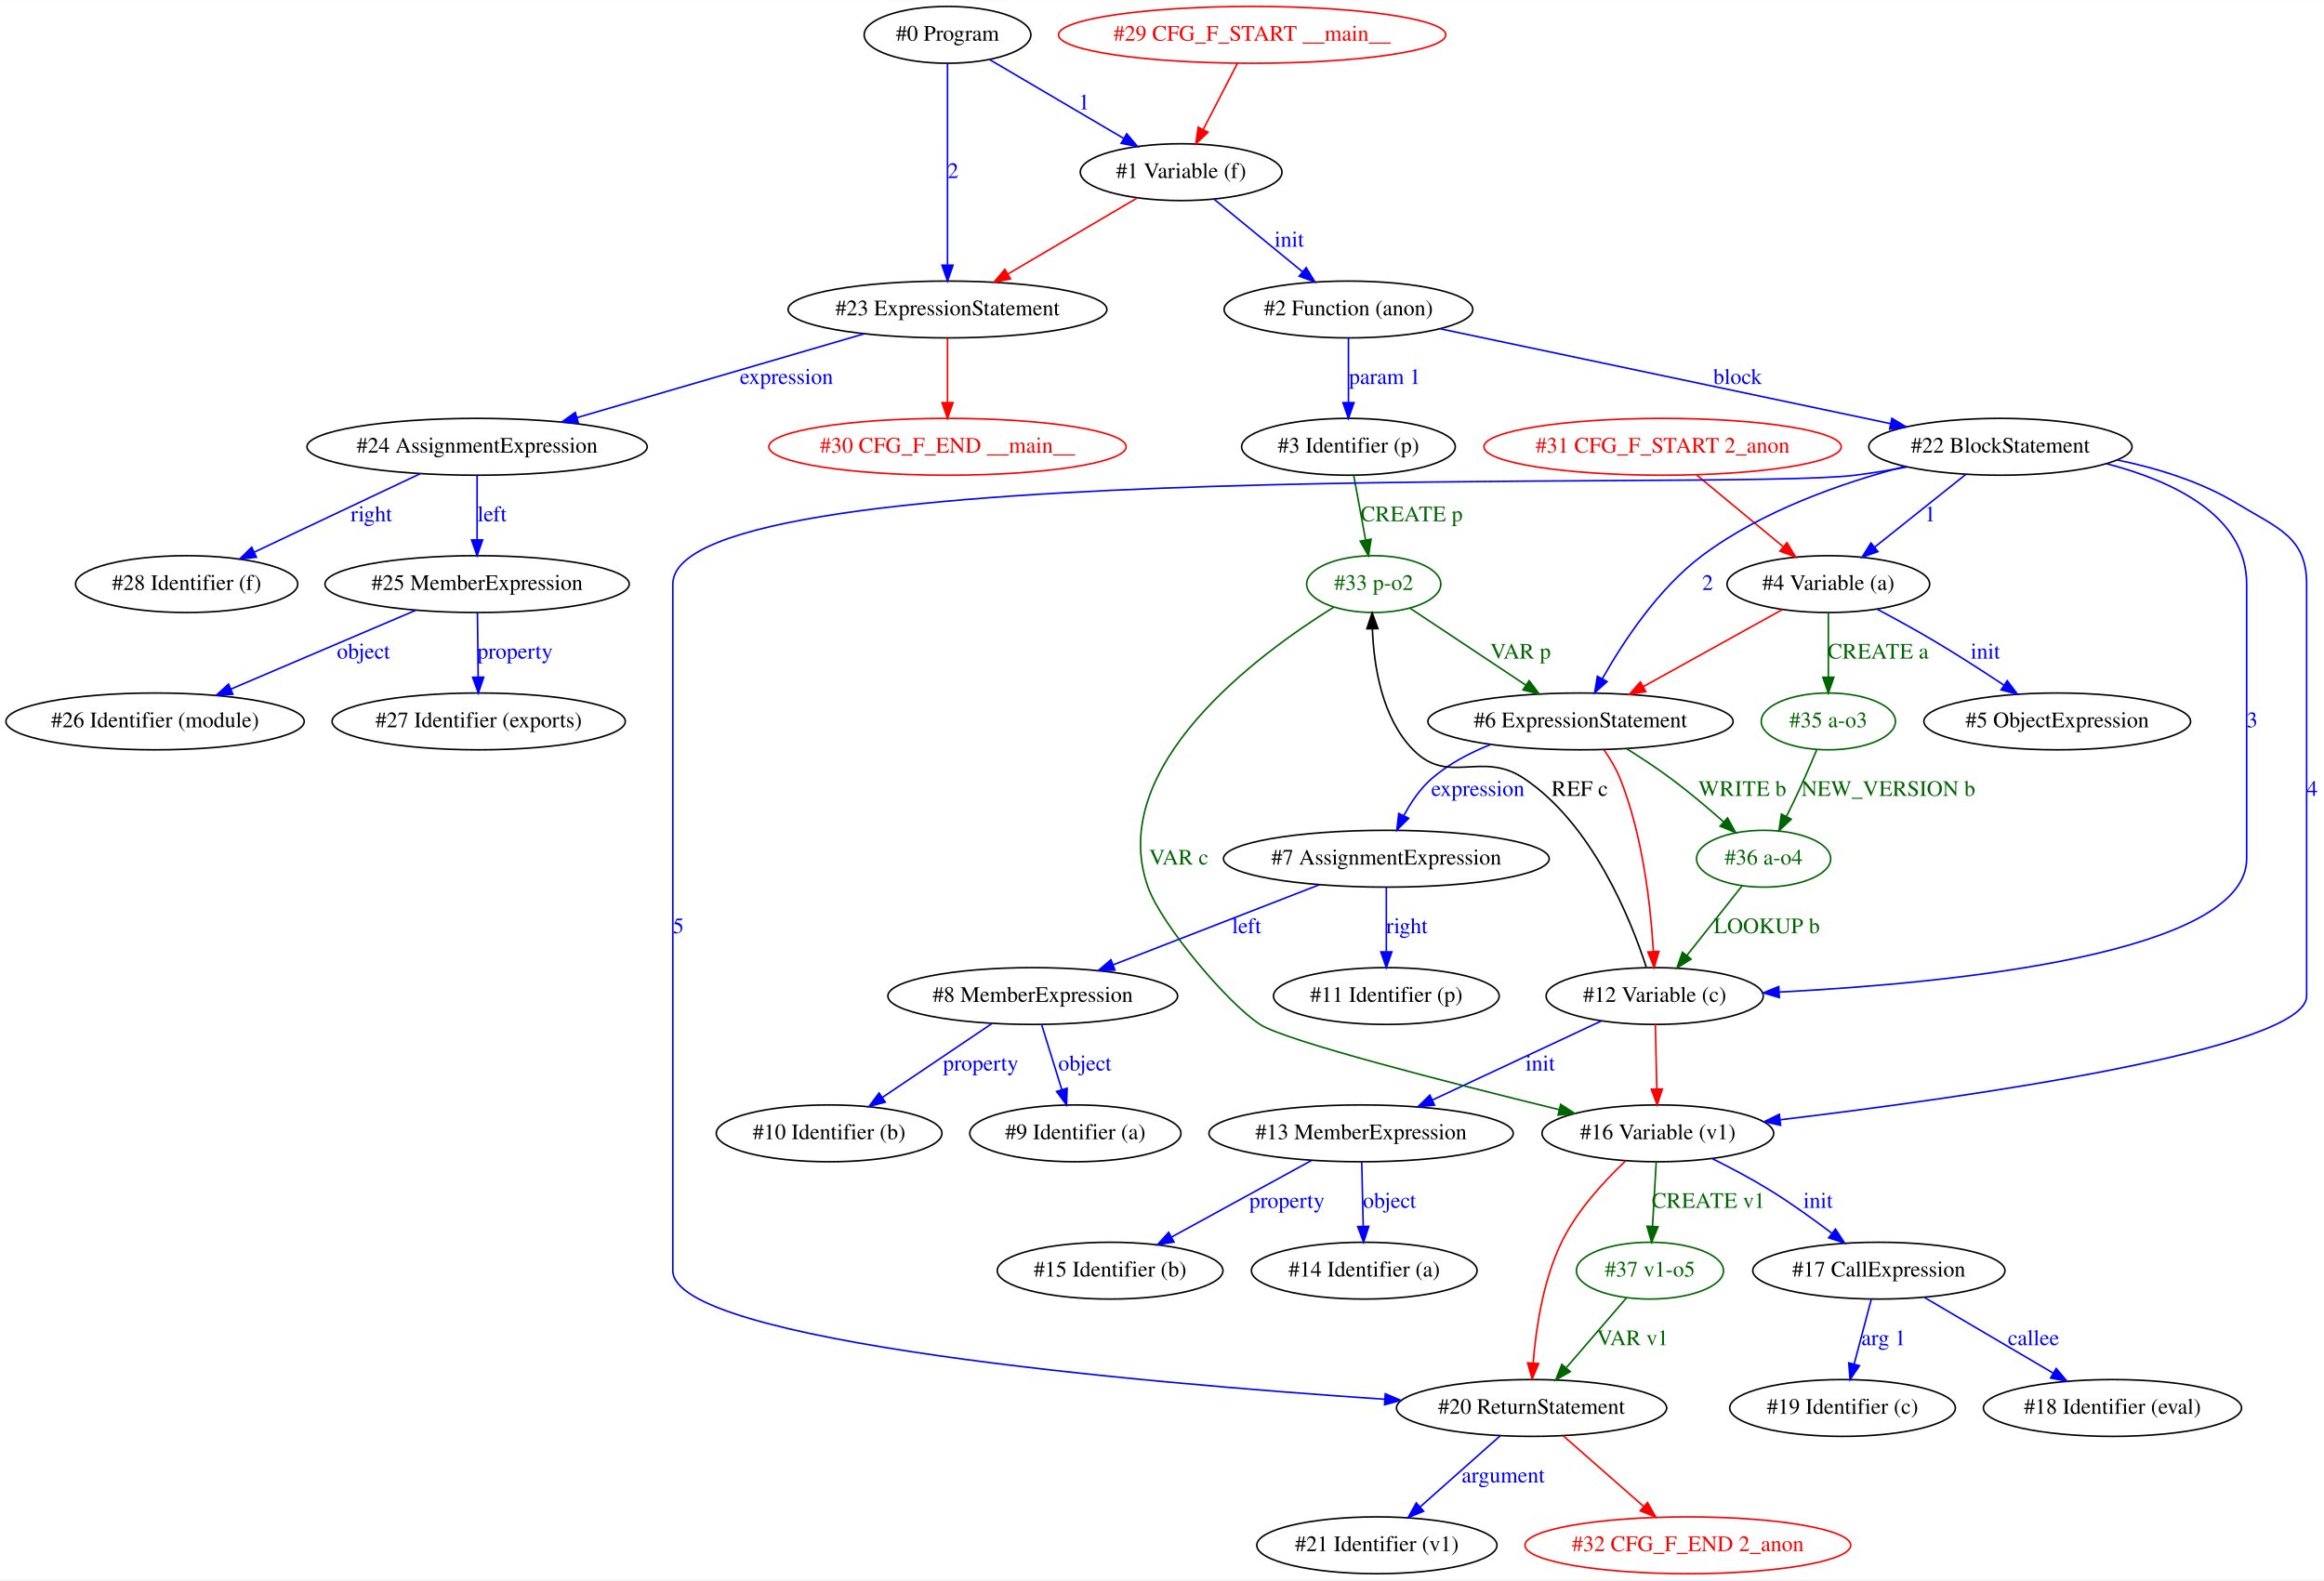
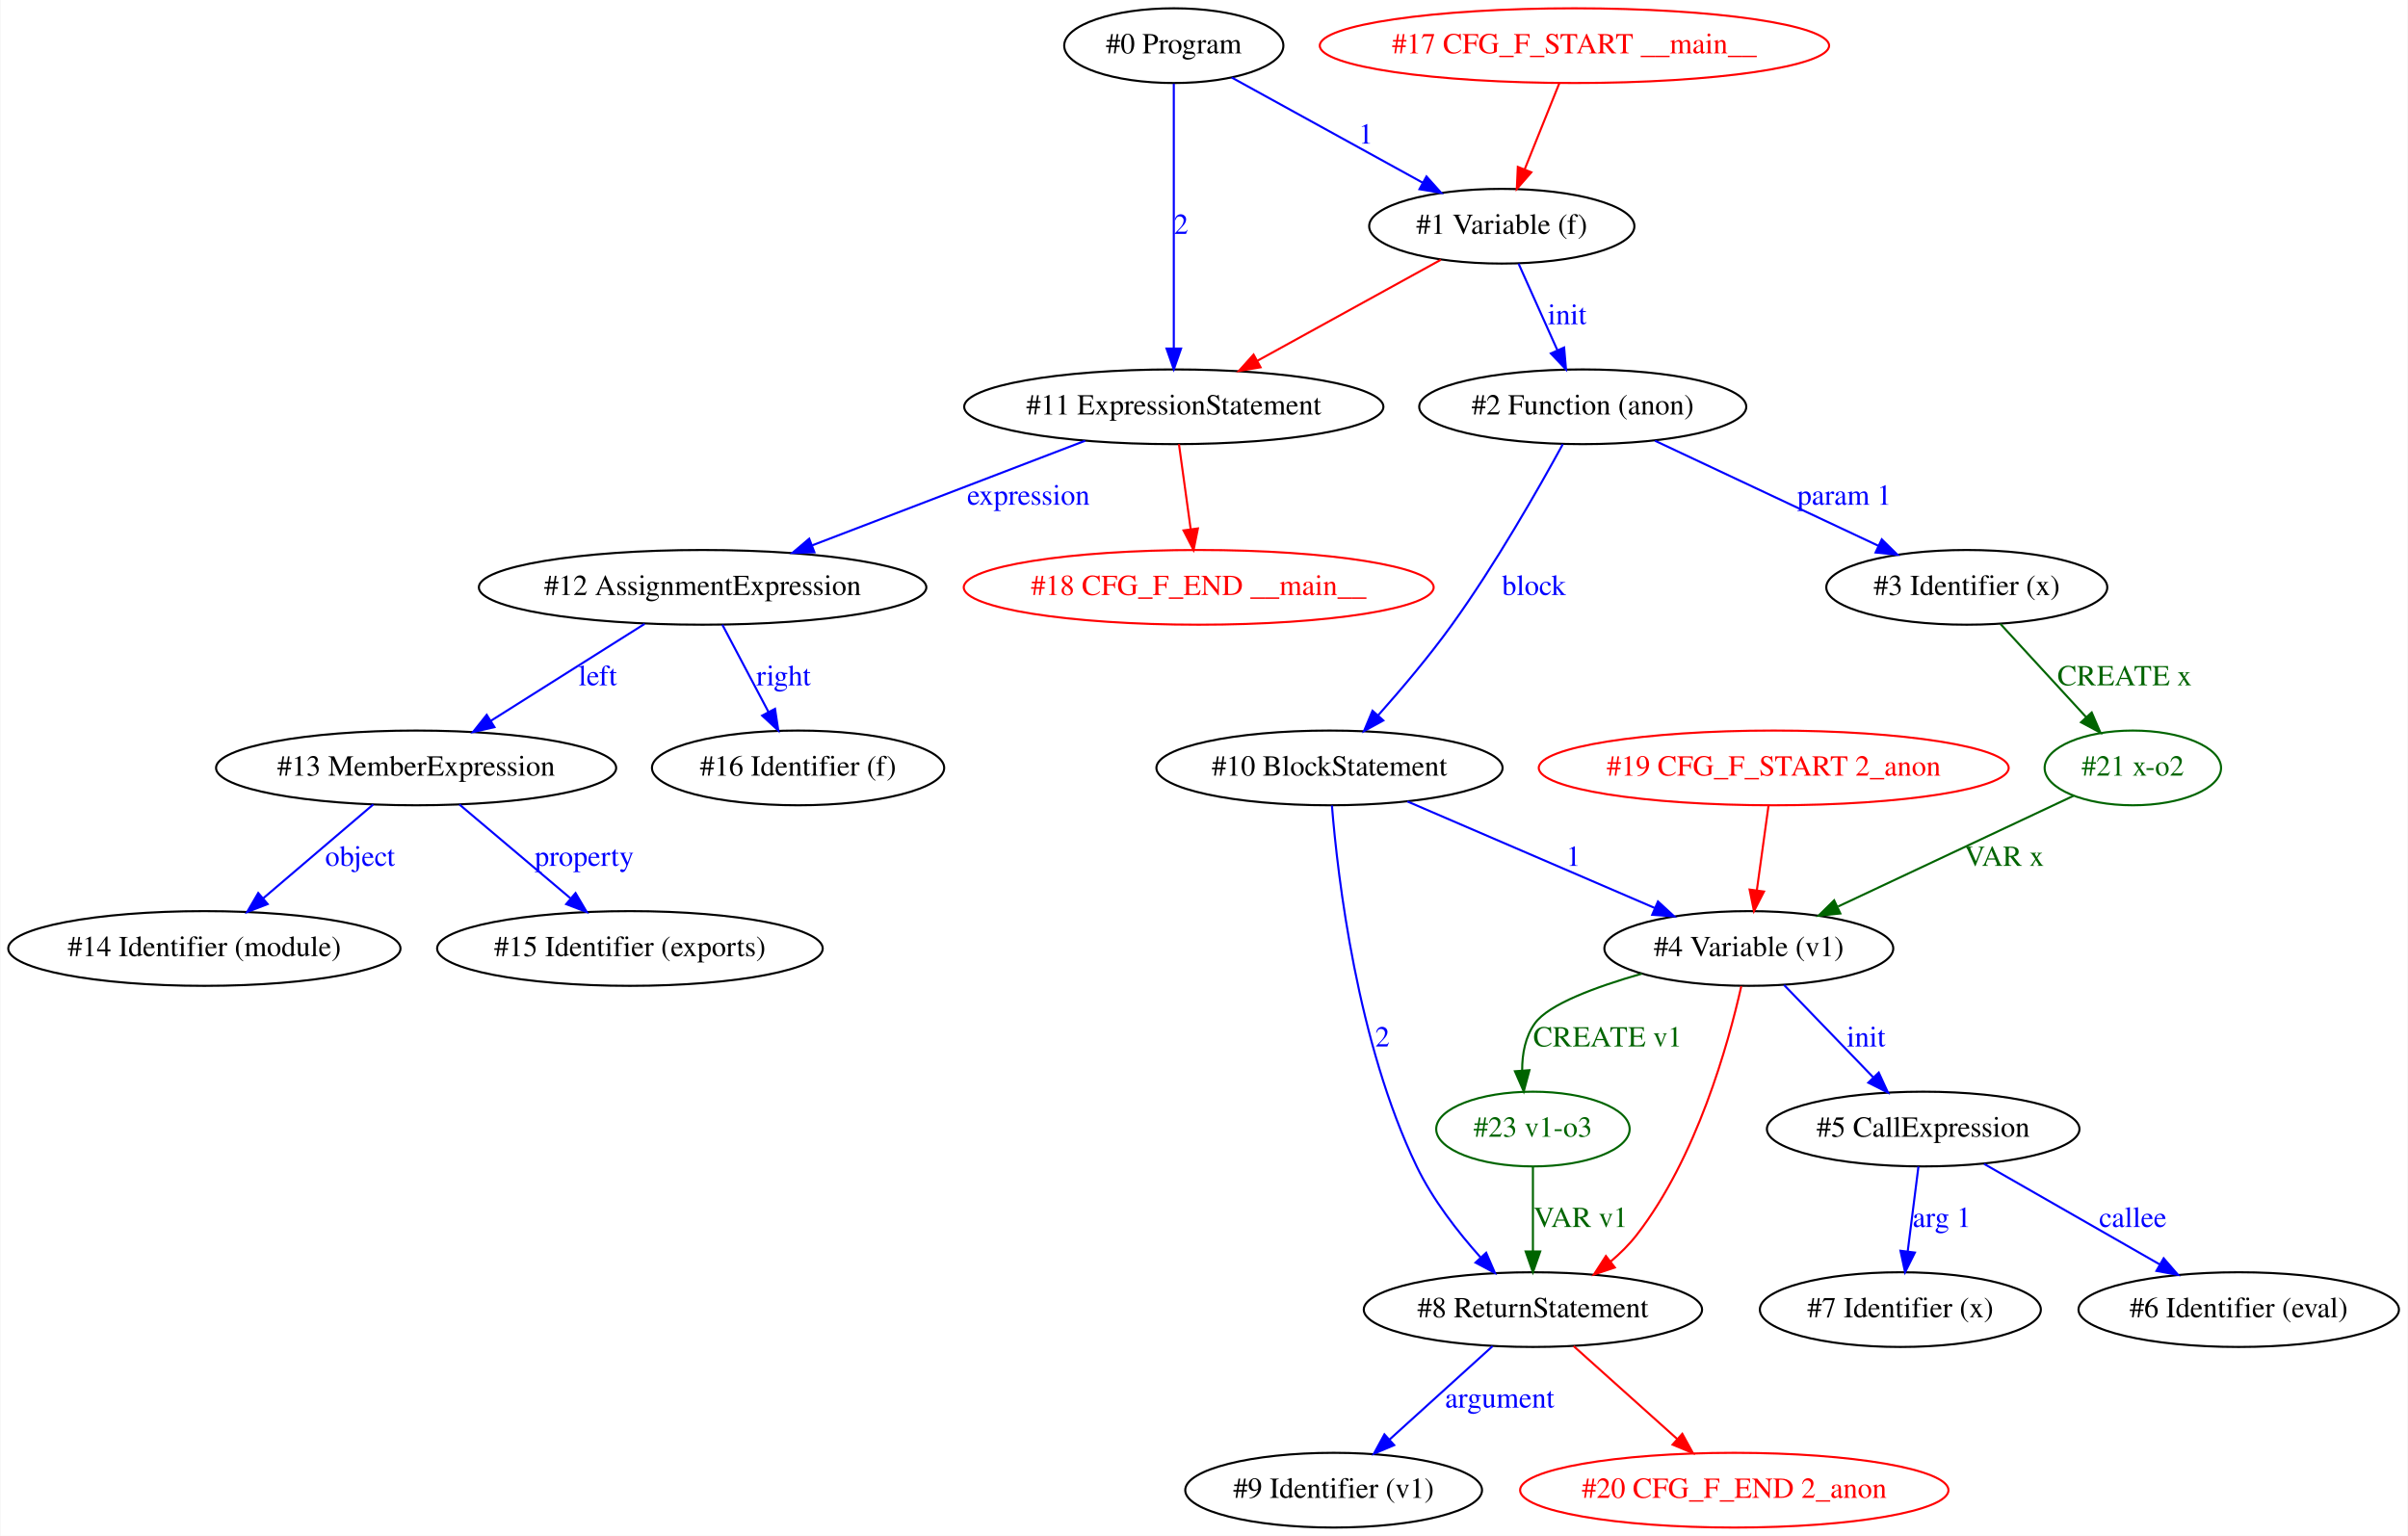
- <svg xmlns="http://www.w3.org/2000/svg" width="1472pt" height="1001pt" viewBox="0.00 0.00 1472.24 1001.00">
-   <g id="graph0" class="graph" transform="scale(1 1) rotate(0) translate(4 997)">
-     <polygon fill="#ffffff" stroke="transparent" points="-4,4 -4,-997 1468.242,-997 1468.242,4 -4,4" />
+ <svg xmlns="http://www.w3.org/2000/svg" width="1160pt" height="740pt" viewBox="0.00 0.00 1159.58 740.00">
+   <g id="graph0" class="graph" transform="scale(1 1) rotate(0) translate(4 736)">
+     <polygon fill="#ffffff" stroke="transparent" points="-4,4 -4,-736 1155.585,-736 1155.585,4 -4,4" />
    <g id="node1" class="node">
-       <ellipse fill="none" stroke="#000000" cx="596.242" cy="-975" rx="52.791" ry="18" />
-       <text text-anchor="middle" x="596.242" y="-971.3" font-family="Times,serif" font-size="14.00" fill="#000000">#0 Program</text>
+       <ellipse fill="none" stroke="#000000" cx="561.242" cy="-714" rx="52.791" ry="18" />
+       <text text-anchor="middle" x="561.242" y="-710.3" font-family="Times,serif" font-size="14.00" fill="#000000">#0 Program</text>
    </g>
    <g id="node2" class="node">
-       <ellipse fill="none" stroke="#000000" cx="744.242" cy="-888" rx="63.889" ry="18" />
-       <text text-anchor="middle" x="744.242" y="-884.3" font-family="Times,serif" font-size="14.00" fill="#000000">#1 Variable (f)</text>
+       <ellipse fill="none" stroke="#000000" cx="719.242" cy="-627" rx="63.889" ry="18" />
+       <text text-anchor="middle" x="719.242" y="-623.3" font-family="Times,serif" font-size="14.00" fill="#000000">#1 Variable (f)</text>
    </g>
    <g id="edge1" class="edge">
-       <path fill="none" stroke="#0000ff" d="M623.043,-959.245C646.739,-945.316 681.516,-924.873 707.746,-909.453" />
-       <polygon fill="#0000ff" stroke="#0000ff" points="709.789,-912.313 716.636,-904.228 706.241,-906.278 709.789,-912.313" />
-       <text text-anchor="middle" x="682.742" y="-927.8" font-family="Times,serif" font-size="14.00" fill="#0000ff">1</text>
+       <path fill="none" stroke="#0000ff" d="M589.125,-698.646C614.706,-684.561 652.818,-663.575 681.19,-647.952" />
+       <polygon fill="#0000ff" stroke="#0000ff" points="682.96,-650.973 690.032,-643.084 679.584,-644.841 682.96,-650.973" />
+       <text text-anchor="middle" x="653.742" y="-666.8" font-family="Times,serif" font-size="14.00" fill="#0000ff">1</text>
    </g>
    <g id="node3" class="node">
-       <ellipse fill="none" stroke="#000000" cx="596.242" cy="-801" rx="100.983" ry="18" />
-       <text text-anchor="middle" x="596.242" y="-797.3" font-family="Times,serif" font-size="14.00" fill="#000000">#23 ExpressionStatement</text>
+       <ellipse fill="none" stroke="#000000" cx="561.242" cy="-540" rx="100.983" ry="18" />
+       <text text-anchor="middle" x="561.242" y="-536.3" font-family="Times,serif" font-size="14.00" fill="#000000">#11 ExpressionStatement</text>
    </g>
    <g id="edge2" class="edge">
-       <path fill="none" stroke="#0000ff" d="M596.242,-956.708C596.242,-926.344 596.242,-865.323 596.242,-829.346" />
-       <polygon fill="#0000ff" stroke="#0000ff" points="599.742,-829.047 596.242,-819.047 592.742,-829.047 599.742,-829.047" />
-       <text text-anchor="middle" x="599.742" y="-884.3" font-family="Times,serif" font-size="14.00" fill="#0000ff">2</text>
+       <path fill="none" stroke="#0000ff" d="M561.242,-695.708C561.242,-665.344 561.242,-604.323 561.242,-568.346" />
+       <polygon fill="#0000ff" stroke="#0000ff" points="564.742,-568.047 561.242,-558.047 557.742,-568.047 564.742,-568.047" />
+       <text text-anchor="middle" x="564.742" y="-623.3" font-family="Times,serif" font-size="14.00" fill="#0000ff">2</text>
    </g>
    <g id="edge6" class="edge">
-       <path fill="none" stroke="#ff0000" d="M716.404,-871.636C693.259,-858.03 660.083,-838.528 634.452,-823.461" />
-       <polygon fill="#ff0000" stroke="#ff0000" points="636.124,-820.384 625.729,-818.334 632.576,-826.419 636.124,-820.384" />
+       <path fill="none" stroke="#ff0000" d="M689.893,-610.84C665.038,-597.154 629.155,-577.395 601.596,-562.221" />
+       <polygon fill="#ff0000" stroke="#ff0000" points="603.046,-559.023 592.597,-557.266 599.669,-565.155 603.046,-559.023" />
    </g>
    <g id="node7" class="node">
-       <ellipse fill="none" stroke="#000000" cx="850.242" cy="-801" rx="78.786" ry="18" />
-       <text text-anchor="middle" x="850.242" y="-797.3" font-family="Times,serif" font-size="14.00" fill="#000000">#2 Function (anon)</text>
+       <ellipse fill="none" stroke="#000000" cx="758.242" cy="-540" rx="78.786" ry="18" />
+       <text text-anchor="middle" x="758.242" y="-536.3" font-family="Times,serif" font-size="14.00" fill="#000000">#2 Function (anon)</text>
    </g>
    <g id="edge5" class="edge">
-       <path fill="none" stroke="#0000ff" d="M765.184,-870.812C781.194,-857.671 803.457,-839.399 821.19,-824.844" />
-       <polygon fill="#0000ff" stroke="#0000ff" points="823.471,-827.5 828.98,-818.451 819.03,-822.089 823.471,-827.5" />
-       <text text-anchor="middle" x="812.742" y="-840.8" font-family="Times,serif" font-size="14.00" fill="#0000ff">init</text>
+       <path fill="none" stroke="#0000ff" d="M727.322,-608.973C732.708,-596.958 739.889,-580.94 745.975,-567.365" />
+       <polygon fill="#0000ff" stroke="#0000ff" points="749.274,-568.56 750.171,-558.003 742.887,-565.697 749.274,-568.56" />
+       <text text-anchor="middle" x="750.742" y="-579.8" font-family="Times,serif" font-size="14.00" fill="#0000ff">init</text>
    </g>
    <g id="node8" class="node">
-       <ellipse fill="none" stroke="#000000" cx="298.242" cy="-714" rx="107.781" ry="18" />
-       <text text-anchor="middle" x="298.242" y="-710.3" font-family="Times,serif" font-size="14.00" fill="#000000">#24 AssignmentExpression</text>
+       <ellipse fill="none" stroke="#000000" cx="334.242" cy="-453" rx="107.781" ry="18" />
+       <text text-anchor="middle" x="334.242" y="-449.3" font-family="Times,serif" font-size="14.00" fill="#000000">#12 AssignmentExpression</text>
    </g>
    <g id="edge7" class="edge">
-       <path fill="none" stroke="#0000ff" d="M543.651,-785.646C492.844,-770.813 415.826,-748.328 361.651,-732.512" />
-       <polygon fill="#0000ff" stroke="#0000ff" points="362.393,-729.083 351.812,-729.64 360.431,-735.802 362.393,-729.083" />
-       <text text-anchor="middle" x="494.242" y="-753.8" font-family="Times,serif" font-size="14.00" fill="#0000ff">expression</text>
+       <path fill="none" stroke="#0000ff" d="M518.545,-523.636C481.289,-509.358 427.088,-488.584 387.102,-473.259" />
+       <polygon fill="#0000ff" stroke="#0000ff" points="388.109,-469.897 377.519,-469.587 385.604,-476.433 388.109,-469.897" />
+       <text text-anchor="middle" x="491.242" y="-492.8" font-family="Times,serif" font-size="14.00" fill="#0000ff">expression</text>
    </g>
    <g id="node9" class="node">
-       <ellipse fill="none" stroke="#ff0000" cx="596.242" cy="-714" rx="113.18" ry="18" />
-       <text text-anchor="middle" x="596.242" y="-710.3" font-family="Times,serif" font-size="14.00" fill="#ff0000">#30 CFG_F_END __main__</text>
+       <ellipse fill="none" stroke="#ff0000" cx="573.242" cy="-453" rx="113.18" ry="18" />
+       <text text-anchor="middle" x="573.242" y="-449.3" font-family="Times,serif" font-size="14.00" fill="#ff0000">#18 CFG_F_END __main__</text>
    </g>
    <g id="edge8" class="edge">
-       <path fill="none" stroke="#ff0000" d="M596.242,-782.973C596.242,-771.192 596.242,-755.561 596.242,-742.158" />
-       <polygon fill="#ff0000" stroke="#ff0000" points="599.742,-742.003 596.242,-732.003 592.742,-742.003 599.742,-742.003" />
+       <path fill="none" stroke="#ff0000" d="M563.728,-521.973C565.353,-510.192 567.509,-494.561 569.358,-481.158" />
+       <polygon fill="#ff0000" stroke="#ff0000" points="572.859,-481.388 570.758,-471.003 565.925,-480.431 572.859,-481.388" />
    </g>
    <g id="node4" class="node">
-       <ellipse fill="none" stroke="#ff0000" cx="789.242" cy="-975" rx="122.678" ry="18" />
-       <text text-anchor="middle" x="789.242" y="-971.3" font-family="Times,serif" font-size="14.00" fill="#ff0000">#29 CFG_F_START __main__</text>
+       <ellipse fill="none" stroke="#ff0000" cx="754.242" cy="-714" rx="122.678" ry="18" />
+       <text text-anchor="middle" x="754.242" y="-710.3" font-family="Times,serif" font-size="14.00" fill="#ff0000">#17 CFG_F_START __main__</text>
    </g>
    <g id="edge3" class="edge">
-       <path fill="none" stroke="#ff0000" d="M779.918,-956.973C773.643,-944.842 765.256,-928.629 758.192,-914.97" />
-       <polygon fill="#ff0000" stroke="#ff0000" points="761.257,-913.278 753.554,-906.003 755.039,-916.494 761.257,-913.278" />
+       <path fill="none" stroke="#ff0000" d="M746.99,-695.973C742.156,-683.958 735.712,-667.94 730.25,-654.365" />
+       <polygon fill="#ff0000" stroke="#ff0000" points="733.464,-652.974 726.484,-645.003 726.97,-655.587 733.464,-652.974" />
    </g>
    <g id="node5" class="node">
-       <ellipse fill="none" stroke="#ff0000" cx="1049.242" cy="-714" rx="113.18" ry="18" />
-       <text text-anchor="middle" x="1049.242" y="-710.3" font-family="Times,serif" font-size="14.00" fill="#ff0000">#31 CFG_F_START 2_anon</text>
+       <ellipse fill="none" stroke="#ff0000" cx="850.242" cy="-366" rx="113.18" ry="18" />
+       <text text-anchor="middle" x="850.242" y="-362.3" font-family="Times,serif" font-size="14.00" fill="#ff0000">#19 CFG_F_START 2_anon</text>
    </g>
    <g id="node6" class="node">
-       <ellipse fill="none" stroke="#000000" cx="1154.242" cy="-627" rx="64.189" ry="18" />
-       <text text-anchor="middle" x="1154.242" y="-623.3" font-family="Times,serif" font-size="14.00" fill="#000000">#4 Variable (a)</text>
+       <ellipse fill="none" stroke="#000000" cx="838.242" cy="-279" rx="69.588" ry="18" />
+       <text text-anchor="middle" x="838.242" y="-275.3" font-family="Times,serif" font-size="14.00" fill="#000000">#4 Variable (v1)</text>
    </g>
    <g id="edge4" class="edge">
-       <path fill="none" stroke="#ff0000" d="M1070.743,-696.184C1086.521,-683.111 1108.118,-665.217 1125.395,-650.902" />
-       <polygon fill="#ff0000" stroke="#ff0000" points="1128.017,-653.274 1133.484,-644.199 1123.551,-647.884 1128.017,-653.274" />
+       <path fill="none" stroke="#ff0000" d="M847.755,-347.974C846.13,-336.192 843.974,-320.561 842.125,-307.158" />
+       <polygon fill="#ff0000" stroke="#ff0000" points="845.558,-306.431 840.725,-297.003 838.624,-307.388 845.558,-306.431" />
    </g>
    <g id="node10" class="node">
-       <ellipse fill="none" stroke="#000000" cx="1299.242" cy="-540" rx="84.485" ry="18" />
-       <text text-anchor="middle" x="1299.242" y="-536.3" font-family="Times,serif" font-size="14.00" fill="#000000">#5 ObjectExpression</text>
+       <ellipse fill="none" stroke="#000000" cx="922.242" cy="-192" rx="75.287" ry="18" />
+       <text text-anchor="middle" x="922.242" y="-188.3" font-family="Times,serif" font-size="14.00" fill="#000000">#5 CallExpression</text>
    </g>
    <g id="edge9" class="edge">
-       <path fill="none" stroke="#0000ff" d="M1185.237,-611.059C1196.674,-604.992 1209.662,-597.879 1221.242,-591 1235.961,-582.255 1251.839,-572.026 1265.403,-563.033" />
-       <polygon fill="#0000ff" stroke="#0000ff" points="1267.573,-565.793 1273.947,-557.331 1263.687,-559.971 1267.573,-565.793" />
-       <text text-anchor="middle" x="1253.742" y="-579.8" font-family="Times,serif" font-size="14.00" fill="#0000ff">init</text>
+       <path fill="none" stroke="#0000ff" d="M855.24,-261.394C867.537,-248.659 884.329,-231.267 898.025,-217.081" />
+       <polygon fill="#0000ff" stroke="#0000ff" points="900.84,-219.205 905.268,-209.58 895.804,-214.343 900.84,-219.205" />
+       <text text-anchor="middle" x="894.742" y="-231.8" font-family="Times,serif" font-size="14.00" fill="#0000ff">init</text>
    </g>
    <g id="node11" class="node">
-       <ellipse fill="none" stroke="#000000" cx="997.242" cy="-540" rx="96.683" ry="18" />
-       <text text-anchor="middle" x="997.242" y="-536.3" font-family="Times,serif" font-size="14.00" fill="#000000">#6 ExpressionStatement</text>
+       <ellipse fill="none" stroke="#000000" cx="734.242" cy="-105" rx="81.486" ry="18" />
+       <text text-anchor="middle" x="734.242" y="-101.3" font-family="Times,serif" font-size="14.00" fill="#000000">#8 ReturnStatement</text>
    </g>
    <g id="edge10" class="edge">
-       <path fill="none" stroke="#ff0000" d="M1125.079,-610.84C1100.301,-597.109 1064.495,-577.268 1037.076,-562.074" />
-       <polygon fill="#ff0000" stroke="#ff0000" points="1038.571,-558.901 1028.127,-557.115 1035.178,-565.023 1038.571,-558.901" />
+       <path fill="none" stroke="#ff0000" d="M834.614,-260.81C828.296,-232.732 813.103,-178.197 784.242,-141 780.629,-136.344 776.256,-132.025 771.616,-128.113" />
+       <polygon fill="#ff0000" stroke="#ff0000" points="773.691,-125.292 763.644,-121.927 769.399,-130.822 773.691,-125.292" />
    </g>
    <g id="node12" class="node">
-       <ellipse fill="none" stroke="#006400" cx="1154.242" cy="-540" rx="42.494" ry="18" />
-       <text text-anchor="middle" x="1154.242" y="-536.3" font-family="Times,serif" font-size="14.00" fill="#006400">#35 a-o3</text>
+       <ellipse fill="none" stroke="#006400" cx="734.242" cy="-192" rx="46.593" ry="18" />
+       <text text-anchor="middle" x="734.242" y="-188.3" font-family="Times,serif" font-size="14.00" fill="#006400">#23 v1-o3</text>
    </g>
    <g id="edge11" class="edge">
-       <path fill="none" stroke="#006400" d="M1154.242,-608.973C1154.242,-597.192 1154.242,-581.561 1154.242,-568.158" />
-       <polygon fill="#006400" stroke="#006400" points="1157.742,-568.003 1154.242,-558.003 1150.742,-568.003 1157.742,-568.003" />
-       <text text-anchor="middle" x="1185.742" y="-579.8" font-family="Times,serif" font-size="14.00" fill="#006400">CREATE a</text>
+       <path fill="none" stroke="#006400" d="M786.718,-266.865C764.386,-260.476 741.827,-252.088 735.242,-243 730.544,-236.518 729.04,-228.255 729.058,-220.277" />
+       <polygon fill="#006400" stroke="#006400" points="732.562,-220.361 729.821,-210.127 725.582,-219.837 732.562,-220.361" />
+       <text text-anchor="middle" x="770.242" y="-231.8" font-family="Times,serif" font-size="14.00" fill="#006400">CREATE v1</text>
    </g>
    <g id="node13" class="node">
-       <ellipse fill="none" stroke="#000000" cx="850.242" cy="-714" rx="67.688" ry="18" />
-       <text text-anchor="middle" x="850.242" y="-710.3" font-family="Times,serif" font-size="14.00" fill="#000000">#3 Identifier (p)</text>
+       <ellipse fill="none" stroke="#000000" cx="943.242" cy="-453" rx="67.688" ry="18" />
+       <text text-anchor="middle" x="943.242" y="-449.3" font-family="Times,serif" font-size="14.00" fill="#000000">#3 Identifier (x)</text>
    </g>
    <g id="edge12" class="edge">
-       <path fill="none" stroke="#0000ff" d="M850.242,-782.973C850.242,-771.192 850.242,-755.561 850.242,-742.158" />
-       <polygon fill="#0000ff" stroke="#0000ff" points="853.742,-742.003 850.242,-732.003 846.742,-742.003 853.742,-742.003" />
-       <text text-anchor="middle" x="873.242" y="-753.8" font-family="Times,serif" font-size="14.00" fill="#0000ff">param 1</text>
+       <path fill="none" stroke="#0000ff" d="M793.039,-523.636C823.523,-509.3 867.929,-488.417 900.554,-473.075" />
+       <polygon fill="#0000ff" stroke="#0000ff" points="902.287,-476.128 909.847,-468.705 899.308,-469.793 902.287,-476.128" />
+       <text text-anchor="middle" x="884.242" y="-492.8" font-family="Times,serif" font-size="14.00" fill="#0000ff">param 1</text>
    </g>
    <g id="node14" class="node">
-       <ellipse fill="none" stroke="#000000" cx="1263.242" cy="-714" rx="83.386" ry="18" />
-       <text text-anchor="middle" x="1263.242" y="-710.3" font-family="Times,serif" font-size="14.00" fill="#000000">#22 BlockStatement</text>
+       <ellipse fill="none" stroke="#000000" cx="636.242" cy="-366" rx="83.386" ry="18" />
+       <text text-anchor="middle" x="636.242" y="-362.3" font-family="Times,serif" font-size="14.00" fill="#000000">#10 BlockStatement</text>
    </g>
    <g id="edge13" class="edge">
-       <path fill="none" stroke="#0000ff" d="M908.538,-788.72C983.489,-772.931 1113.494,-745.545 1193.575,-728.676" />
-       <polygon fill="#0000ff" stroke="#0000ff" points="1194.504,-732.057 1203.568,-726.571 1193.061,-725.207 1194.504,-732.057" />
-       <text text-anchor="middle" x="1096.742" y="-753.8" font-family="Times,serif" font-size="14.00" fill="#0000ff">block</text>
+       <path fill="none" stroke="#0000ff" d="M748.631,-521.965C736.964,-500.578 716.231,-464.158 695.242,-435 684.337,-419.852 670.896,-403.953 659.598,-391.24" />
+       <polygon fill="#0000ff" stroke="#0000ff" points="662.172,-388.867 652.883,-383.771 656.966,-393.548 662.172,-388.867" />
+       <text text-anchor="middle" x="734.742" y="-449.3" font-family="Times,serif" font-size="14.00" fill="#0000ff">block</text>
    </g>
    <g id="node15" class="node">
-       <ellipse fill="none" stroke="#000000" cx="298.242" cy="-627" rx="96.383" ry="18" />
-       <text text-anchor="middle" x="298.242" y="-623.3" font-family="Times,serif" font-size="14.00" fill="#000000">#25 MemberExpression</text>
+       <ellipse fill="none" stroke="#000000" cx="196.242" cy="-366" rx="96.383" ry="18" />
+       <text text-anchor="middle" x="196.242" y="-362.3" font-family="Times,serif" font-size="14.00" fill="#000000">#13 MemberExpression</text>
    </g>
    <g id="edge14" class="edge">
-       <path fill="none" stroke="#0000ff" d="M298.242,-695.973C298.242,-684.192 298.242,-668.561 298.242,-655.158" />
-       <polygon fill="#0000ff" stroke="#0000ff" points="301.742,-655.003 298.242,-645.003 294.742,-655.003 301.742,-655.003" />
-       <text text-anchor="middle" x="307.742" y="-666.8" font-family="Times,serif" font-size="14.00" fill="#0000ff">left</text>
+       <path fill="none" stroke="#0000ff" d="M306.315,-435.394C284.945,-421.922 255.311,-403.24 232.174,-388.653" />
+       <polygon fill="#0000ff" stroke="#0000ff" points="233.981,-385.655 223.655,-383.283 230.248,-391.577 233.981,-385.655" />
+       <text text-anchor="middle" x="283.742" y="-405.8" font-family="Times,serif" font-size="14.00" fill="#0000ff">left</text>
    </g>
    <g id="node16" class="node">
-       <ellipse fill="none" stroke="#000000" cx="114.242" cy="-627" rx="70.388" ry="18" />
-       <text text-anchor="middle" x="114.242" y="-623.3" font-family="Times,serif" font-size="14.00" fill="#000000">#28 Identifier (f)</text>
+       <ellipse fill="none" stroke="#000000" cx="380.242" cy="-366" rx="70.388" ry="18" />
+       <text text-anchor="middle" x="380.242" y="-362.3" font-family="Times,serif" font-size="14.00" fill="#000000">#16 Identifier (f)</text>
    </g>
    <g id="edge15" class="edge">
-       <path fill="none" stroke="#0000ff" d="M262.328,-697.019C232.153,-682.752 188.962,-662.33 157.006,-647.22" />
-       <polygon fill="#0000ff" stroke="#0000ff" points="158.43,-644.022 147.894,-642.912 155.438,-650.35 158.43,-644.022" />
-       <text text-anchor="middle" x="231.242" y="-666.8" font-family="Times,serif" font-size="14.00" fill="#0000ff">right</text>
+       <path fill="none" stroke="#0000ff" d="M343.773,-434.974C350.187,-422.842 358.76,-406.629 365.982,-392.97" />
+       <polygon fill="#0000ff" stroke="#0000ff" points="369.142,-394.48 370.723,-384.003 362.954,-391.208 369.142,-394.48" />
+       <text text-anchor="middle" x="373.242" y="-405.8" font-family="Times,serif" font-size="14.00" fill="#0000ff">right</text>
    </g>
    <g id="node17" class="node">
-       <ellipse fill="none" stroke="#000000" cx="874.242" cy="-453" rx="103.182" ry="18" />
-       <text text-anchor="middle" x="874.242" y="-449.3" font-family="Times,serif" font-size="14.00" fill="#000000">#7 AssignmentExpression</text>
+       <ellipse fill="none" stroke="#000000" cx="1074.242" cy="-105" rx="77.187" ry="18" />
+       <text text-anchor="middle" x="1074.242" y="-101.3" font-family="Times,serif" font-size="14.00" fill="#000000">#6 Identifier (eval)</text>
    </g>
    <g id="edge16" class="edge">
-       <path fill="none" stroke="#0000ff" d="M940.08,-525.268C927.002,-520.042 913.846,-513.11 903.242,-504 895.752,-497.566 889.777,-488.692 885.242,-480.148" />
-       <polygon fill="#0000ff" stroke="#0000ff" points="888.389,-478.616 880.884,-471.138 882.088,-481.665 888.389,-478.616" />
-       <text text-anchor="middle" x="932.242" y="-492.8" font-family="Times,serif" font-size="14.00" fill="#0000ff">expression</text>
+       <path fill="none" stroke="#0000ff" d="M951.549,-175.226C975.626,-161.445 1009.911,-141.821 1036.12,-126.819" />
+       <polygon fill="#0000ff" stroke="#0000ff" points="1038.084,-129.728 1045.024,-121.723 1034.607,-123.653 1038.084,-129.728" />
+       <text text-anchor="middle" x="1023.242" y="-144.8" font-family="Times,serif" font-size="14.00" fill="#0000ff">callee</text>
    </g>
    <g id="node18" class="node">
-       <ellipse fill="none" stroke="#000000" cx="1044.242" cy="-366" rx="68.788" ry="18" />
-       <text text-anchor="middle" x="1044.242" y="-362.3" font-family="Times,serif" font-size="14.00" fill="#000000">#12 Variable (c)</text>
+       <ellipse fill="none" stroke="#000000" cx="911.242" cy="-105" rx="67.688" ry="18" />
+       <text text-anchor="middle" x="911.242" y="-101.3" font-family="Times,serif" font-size="14.00" fill="#000000">#7 Identifier (x)</text>
    </g>
    <g id="edge17" class="edge">
-       <path fill="none" stroke="#ff0000" d="M1012.181,-521.863C1016.007,-516.407 1019.742,-510.212 1022.242,-504 1036.776,-467.877 1041.733,-422.807 1043.409,-394.206" />
-       <polygon fill="#ff0000" stroke="#ff0000" points="1046.91,-394.263 1043.904,-384.104 1039.919,-393.921 1046.91,-394.263" />
+       <path fill="none" stroke="#0000ff" d="M919.962,-173.974C918.473,-162.192 916.496,-146.561 914.802,-133.158" />
+       <polygon fill="#0000ff" stroke="#0000ff" points="918.245,-132.485 913.518,-123.003 911.3,-133.363 918.245,-132.485" />
+       <text text-anchor="middle" x="931.242" y="-144.8" font-family="Times,serif" font-size="14.00" fill="#0000ff">arg 1</text>
    </g>
    <g id="node19" class="node">
-       <ellipse fill="none" stroke="#006400" cx="1113.242" cy="-453" rx="42.494" ry="18" />
-       <text text-anchor="middle" x="1113.242" y="-449.3" font-family="Times,serif" font-size="14.00" fill="#006400">#36 a-o4</text>
+       <ellipse fill="none" stroke="#000000" cx="638.242" cy="-18" rx="71.487" ry="18" />
+       <text text-anchor="middle" x="638.242" y="-14.3" font-family="Times,serif" font-size="14.00" fill="#000000">#9 Identifier (v1)</text>
    </g>
    <g id="edge18" class="edge">
-       <path fill="none" stroke="#006400" d="M1026.506,-522.687C1035.585,-517.007 1045.498,-510.483 1054.242,-504 1065.655,-495.537 1077.626,-485.442 1087.779,-476.475" />
-       <polygon fill="#006400" stroke="#006400" points="1090.368,-478.855 1095.487,-469.578 1085.7,-473.638 1090.368,-478.855" />
-       <text text-anchor="middle" x="1099.742" y="-492.8" font-family="Times,serif" font-size="14.00" fill="#006400">WRITE b</text>
+       <path fill="none" stroke="#0000ff" d="M714.815,-87.394C700.501,-74.423 680.858,-56.621 665.051,-42.296" />
+       <polygon fill="#0000ff" stroke="#0000ff" points="667.4,-39.701 657.64,-35.58 662.699,-44.888 667.4,-39.701" />
+       <text text-anchor="middle" x="718.242" y="-57.8" font-family="Times,serif" font-size="14.00" fill="#0000ff">argument</text>
+     </g>
+     <g id="node20" class="node">
+       <ellipse fill="none" stroke="#ff0000" cx="831.242" cy="-18" rx="103.182" ry="18" />
+       <text text-anchor="middle" x="831.242" y="-14.3" font-family="Times,serif" font-size="14.00" fill="#ff0000">#20 CFG_F_END 2_anon</text>
    </g>
    <g id="edge19" class="edge">
-       <path fill="none" stroke="#006400" d="M1146.844,-521.907C1142.727,-512.088 1137.404,-499.785 1132.242,-489 1130.808,-486.004 1129.26,-482.895 1127.688,-479.815" />
-       <polygon fill="#006400" stroke="#006400" points="1130.718,-478.055 1122.992,-470.805 1124.51,-481.29 1130.718,-478.055" />
-       <text text-anchor="middle" x="1192.242" y="-492.8" font-family="Times,serif" font-size="14.00" fill="#006400">NEW_VERSION b</text>
-     </g>
-     <g id="node20" class="node">
-       <ellipse fill="none" stroke="#006400" cx="866.242" cy="-627" rx="42.494" ry="18" />
-       <text text-anchor="middle" x="866.242" y="-623.3" font-family="Times,serif" font-size="14.00" fill="#006400">#33 p-o2</text>
+       <path fill="none" stroke="#ff0000" d="M753.871,-87.394C768.238,-74.508 787.92,-56.855 803.837,-42.579" />
+       <polygon fill="#ff0000" stroke="#ff0000" points="806.201,-45.161 811.308,-35.878 801.527,-39.95 806.201,-45.161" />
    </g>
    <g id="edge20" class="edge">
-       <path fill="none" stroke="#006400" d="M853.557,-695.973C855.724,-684.192 858.598,-668.561 861.063,-655.158" />
-       <polygon fill="#006400" stroke="#006400" points="864.564,-655.471 862.931,-645.003 857.68,-654.205 864.564,-655.471" />
-       <text text-anchor="middle" x="890.242" y="-666.8" font-family="Times,serif" font-size="14.00" fill="#006400">CREATE p</text>
+       <path fill="none" stroke="#006400" d="M734.242,-173.974C734.242,-162.192 734.242,-146.561 734.242,-133.158" />
+       <polygon fill="#006400" stroke="#006400" points="737.742,-133.003 734.242,-123.003 730.742,-133.003 737.742,-133.003" />
+       <text text-anchor="middle" x="757.242" y="-144.8" font-family="Times,serif" font-size="14.00" fill="#006400">VAR v1</text>
+     </g>
+     <g id="node21" class="node">
+       <ellipse fill="none" stroke="#006400" cx="1023.242" cy="-366" rx="42.494" ry="18" />
+       <text text-anchor="middle" x="1023.242" y="-362.3" font-family="Times,serif" font-size="14.00" fill="#006400">#21 x-o2</text>
    </g>
    <g id="edge21" class="edge">
-       <path fill="none" stroke="#0000ff" d="M1241.446,-696.603C1224.852,-683.359 1201.84,-664.991 1183.621,-650.45" />
-       <polygon fill="#0000ff" stroke="#0000ff" points="1185.627,-647.573 1175.628,-644.07 1181.261,-653.044 1185.627,-647.573" />
-       <text text-anchor="middle" x="1218.742" y="-666.8" font-family="Times,serif" font-size="14.00" fill="#0000ff">1</text>
+       <path fill="none" stroke="#006400" d="M959.431,-435.394C971.296,-422.491 987.556,-404.809 1000.692,-390.523" />
+       <polygon fill="#006400" stroke="#006400" points="1003.429,-392.718 1007.621,-382.988 998.276,-387.979 1003.429,-392.718" />
+       <text text-anchor="middle" x="1019.242" y="-405.8" font-family="Times,serif" font-size="14.00" fill="#006400">CREATE x</text>
    </g>
    <g id="edge22" class="edge">
-       <path fill="none" stroke="#0000ff" d="M1202.631,-701.533C1163.197,-691.215 1112.231,-673.524 1074.242,-645 1046.474,-624.15 1024.306,-590.517 1011.015,-566.948" />
-       <polygon fill="#0000ff" stroke="#0000ff" points="1014.071,-565.24 1006.2,-558.148 1007.93,-568.601 1014.071,-565.24" />
-       <text text-anchor="middle" x="1077.742" y="-623.3" font-family="Times,serif" font-size="14.00" fill="#0000ff">2</text>
+       <path fill="none" stroke="#0000ff" d="M673.763,-349.84C707.488,-335.315 757.093,-313.95 793.002,-298.485" />
+       <polygon fill="#0000ff" stroke="#0000ff" points="794.479,-301.659 802.279,-294.489 791.71,-295.23 794.479,-301.659" />
+       <text text-anchor="middle" x="753.742" y="-318.8" font-family="Times,serif" font-size="14.00" fill="#0000ff">1</text>
    </g>
    <g id="edge23" class="edge">
-       <path fill="none" stroke="#0000ff" d="M1330.305,-703.341C1372.586,-692.364 1419.242,-670.414 1419.242,-627 1419.242,-627 1419.242,-627 1419.242,-453 1419.242,-392.727 1233.086,-374.199 1123.093,-368.512" />
-       <polygon fill="#0000ff" stroke="#0000ff" points="1123.182,-365.012 1113.022,-368.015 1122.838,-372.003 1123.182,-365.012" />
-       <text text-anchor="middle" x="1422.742" y="-536.3" font-family="Times,serif" font-size="14.00" fill="#0000ff">3</text>
-     </g>
-     <g id="node21" class="node">
-       <ellipse fill="none" stroke="#000000" cx="1046.242" cy="-279" rx="73.387" ry="18" />
-       <text text-anchor="middle" x="1046.242" y="-275.3" font-family="Times,serif" font-size="14.00" fill="#000000">#16 Variable (v1)</text>
+       <path fill="none" stroke="#0000ff" d="M637.409,-347.894C640.265,-312.744 649.608,-233.493 678.242,-174 685.926,-158.035 697.985,-142.508 708.948,-130.238" />
+       <polygon fill="#0000ff" stroke="#0000ff" points="711.722,-132.394 715.937,-122.674 706.58,-127.644 711.722,-132.394" />
+       <text text-anchor="middle" x="661.742" y="-231.8" font-family="Times,serif" font-size="14.00" fill="#0000ff">2</text>
+     </g>
+     <g id="node22" class="node">
+       <ellipse fill="none" stroke="#000000" cx="94.242" cy="-279" rx="94.484" ry="18" />
+       <text text-anchor="middle" x="94.242" y="-275.3" font-family="Times,serif" font-size="14.00" fill="#000000">#14 Identifier (module)</text>
    </g>
    <g id="edge24" class="edge">
-       <path fill="none" stroke="#0000ff" d="M1337.364,-705.633C1362.759,-700.391 1390.486,-691.866 1413.242,-678 1438.806,-662.423 1457.242,-656.937 1457.242,-627 1457.242,-627 1457.242,-627 1457.242,-366 1457.242,-332.293 1242.924,-301.9 1123.814,-287.612" />
-       <polygon fill="#0000ff" stroke="#0000ff" points="1123.993,-284.109 1113.65,-286.404 1123.167,-291.06 1123.993,-284.109" />
-       <text text-anchor="middle" x="1460.742" y="-492.8" font-family="Times,serif" font-size="14.00" fill="#0000ff">4</text>
-     </g>
-     <g id="node22" class="node">
-       <ellipse fill="none" stroke="#000000" cx="966.242" cy="-105" rx="85.585" ry="18" />
-       <text text-anchor="middle" x="966.242" y="-101.3" font-family="Times,serif" font-size="14.00" fill="#000000">#20 ReturnStatement</text>
+       <path fill="none" stroke="#0000ff" d="M175.6,-348.394C160.393,-335.423 139.522,-317.621 122.727,-303.296" />
+       <polygon fill="#0000ff" stroke="#0000ff" points="124.732,-300.406 114.852,-296.58 120.189,-305.732 124.732,-300.406" />
+       <text text-anchor="middle" x="169.242" y="-318.8" font-family="Times,serif" font-size="14.00" fill="#0000ff">object</text>
+     </g>
+     <g id="node23" class="node">
+       <ellipse fill="none" stroke="#000000" cx="299.242" cy="-279" rx="92.883" ry="18" />
+       <text text-anchor="middle" x="299.242" y="-275.3" font-family="Times,serif" font-size="14.00" fill="#000000">#15 Identifier (exports)</text>
    </g>
    <g id="edge25" class="edge">
-       <path fill="none" stroke="#0000ff" d="M1204.046,-701.183C1193.177,-699.182 1181.899,-697.338 1171.242,-696 1088.318,-685.591 422.242,-710.575 422.242,-627 422.242,-627 422.242,-627 422.242,-192 422.242,-146.872 717.911,-120.998 873.296,-110.516" />
-       <polygon fill="#0000ff" stroke="#0000ff" points="873.579,-114.006 883.324,-109.848 873.113,-107.021 873.579,-114.006" />
-       <text text-anchor="middle" x="425.742" y="-405.8" font-family="Times,serif" font-size="14.00" fill="#0000ff">5</text>
-     </g>
-     <g id="node23" class="node">
-       <ellipse fill="none" stroke="#000000" cx="94.242" cy="-540" rx="94.484" ry="18" />
-       <text text-anchor="middle" x="94.242" y="-536.3" font-family="Times,serif" font-size="14.00" fill="#000000">#26 Identifier (module)</text>
+       <path fill="none" stroke="#0000ff" d="M217.085,-348.394C232.442,-335.423 253.518,-317.621 270.477,-303.296" />
+       <polygon fill="#0000ff" stroke="#0000ff" points="273.048,-305.706 278.429,-296.58 268.531,-300.358 273.048,-305.706" />
+       <text text-anchor="middle" x="277.242" y="-318.8" font-family="Times,serif" font-size="14.00" fill="#0000ff">property</text>
    </g>
    <g id="edge26" class="edge">
-       <path fill="none" stroke="#0000ff" d="M259.391,-610.431C226.069,-596.221 177.924,-575.688 142.206,-560.456" />
-       <polygon fill="#0000ff" stroke="#0000ff" points="143.519,-557.211 132.948,-556.507 140.773,-563.649 143.519,-557.211" />
-       <text text-anchor="middle" x="226.242" y="-579.8" font-family="Times,serif" font-size="14.00" fill="#0000ff">object</text>
-     </g>
-     <g id="node24" class="node">
-       <ellipse fill="none" stroke="#000000" cx="299.242" cy="-540" rx="92.883" ry="18" />
-       <text text-anchor="middle" x="299.242" y="-536.3" font-family="Times,serif" font-size="14.00" fill="#000000">#27 Identifier (exports)</text>
-     </g>
-     <g id="edge27" class="edge">
-       <path fill="none" stroke="#0000ff" d="M298.449,-608.973C298.584,-597.192 298.764,-581.561 298.918,-568.158" />
-       <polygon fill="#0000ff" stroke="#0000ff" points="302.419,-568.043 299.035,-558.003 295.42,-567.962 302.419,-568.043" />
-       <text text-anchor="middle" x="322.242" y="-579.8" font-family="Times,serif" font-size="14.00" fill="#0000ff">property</text>
-     </g>
-     <g id="node25" class="node">
-       <ellipse fill="none" stroke="#000000" cx="650.242" cy="-366" rx="91.784" ry="18" />
-       <text text-anchor="middle" x="650.242" y="-362.3" font-family="Times,serif" font-size="14.00" fill="#000000">#8 MemberExpression</text>
-     </g>
-     <g id="edge28" class="edge">
-       <path fill="none" stroke="#0000ff" d="M831.846,-436.534C794.78,-422.138 740.863,-401.197 701.407,-385.872" />
-       <polygon fill="#0000ff" stroke="#0000ff" points="702.295,-382.463 691.707,-382.105 699.761,-388.988 702.295,-382.463" />
-       <text text-anchor="middle" x="785.742" y="-405.8" font-family="Times,serif" font-size="14.00" fill="#0000ff">left</text>
-     </g>
-     <g id="node26" class="node">
-       <ellipse fill="none" stroke="#000000" cx="874.242" cy="-366" rx="71.487" ry="18" />
-       <text text-anchor="middle" x="874.242" y="-362.3" font-family="Times,serif" font-size="14.00" fill="#000000">#11 Identifier (p)</text>
-     </g>
-     <g id="edge29" class="edge">
-       <path fill="none" stroke="#0000ff" d="M874.242,-434.974C874.242,-423.192 874.242,-407.561 874.242,-394.158" />
-       <polygon fill="#0000ff" stroke="#0000ff" points="877.742,-394.003 874.242,-384.003 870.742,-394.003 877.742,-394.003" />
-       <text text-anchor="middle" x="887.242" y="-405.8" font-family="Times,serif" font-size="14.00" fill="#0000ff">right</text>
-     </g>
-     <g id="edge32" class="edge">
-       <path fill="none" stroke="#000000" d="M1038.889,-384.36C1028.993,-414.754 1004.769,-475.04 961.242,-504 934.497,-521.794 913.751,-499.082 891.242,-522 871.428,-542.172 866.286,-575.043 865.404,-598.635" />
-       <polygon fill="#000000" stroke="#000000" points="861.903,-598.694 865.261,-608.742 868.902,-598.793 861.903,-598.694" />
-       <text text-anchor="middle" x="996.742" y="-492.8" font-family="Times,serif" font-size="14.00" fill="#000000">REF c</text>
-     </g>
-     <g id="edge31" class="edge">
-       <path fill="none" stroke="#ff0000" d="M1044.656,-347.974C1044.927,-336.192 1045.286,-320.561 1045.594,-307.158" />
-       <polygon fill="#ff0000" stroke="#ff0000" points="1049.097,-307.081 1045.828,-297.003 1042.099,-306.92 1049.097,-307.081" />
-     </g>
-     <g id="node27" class="node">
-       <ellipse fill="none" stroke="#000000" cx="858.242" cy="-279" rx="96.383" ry="18" />
-       <text text-anchor="middle" x="858.242" y="-275.3" font-family="Times,serif" font-size="14.00" fill="#000000">#13 MemberExpression</text>
-     </g>
-     <g id="edge30" class="edge">
-       <path fill="none" stroke="#0000ff" d="M1010.558,-350.245C980.64,-336.251 936.664,-315.682 903.646,-300.238" />
-       <polygon fill="#0000ff" stroke="#0000ff" points="904.754,-296.892 894.213,-295.825 901.788,-303.233 904.754,-296.892" />
-       <text text-anchor="middle" x="971.742" y="-318.8" font-family="Times,serif" font-size="14.00" fill="#0000ff">init</text>
-     </g>
-     <g id="edge33" class="edge">
-       <path fill="none" stroke="#006400" d="M1099.61,-435.812C1089.629,-423.227 1075.916,-405.937 1064.634,-391.712" />
-       <polygon fill="#006400" stroke="#006400" points="1067.275,-389.41 1058.319,-383.75 1061.791,-393.76 1067.275,-389.41" />
-       <text text-anchor="middle" x="1115.242" y="-405.8" font-family="Times,serif" font-size="14.00" fill="#006400">LOOKUP b</text>
-     </g>
-     <g id="edge34" class="edge">
-       <path fill="none" stroke="#006400" d="M889.06,-611.846C909.341,-598.377 939.29,-578.487 962.538,-563.047" />
-       <polygon fill="#006400" stroke="#006400" points="964.692,-565.818 971.086,-557.371 960.819,-559.987 964.692,-565.818" />
-       <text text-anchor="middle" x="959.242" y="-579.8" font-family="Times,serif" font-size="14.00" fill="#006400">VAR p</text>
-     </g>
-     <g id="edge35" class="edge">
-       <path fill="none" stroke="#006400" d="M841.12,-612.496C793.25,-582.785 696.043,-511.347 723.242,-435 731.616,-411.493 773.324,-361.608 794.242,-348 810.255,-337.582 914.321,-310.995 983.617,-294.031" />
-       <polygon fill="#006400" stroke="#006400" points="984.689,-297.372 993.574,-291.601 983.029,-290.572 984.689,-297.372" />
-       <text text-anchor="middle" x="742.742" y="-449.3" font-family="Times,serif" font-size="14.00" fill="#006400">VAR c</text>
-     </g>
-     <g id="edge37" class="edge">
-       <path fill="none" stroke="#ff0000" d="M1025.74,-261.468C1012.089,-248.622 994.938,-229.998 985.242,-210 973.503,-185.791 968.968,-155.256 967.242,-133.364" />
-       <polygon fill="#ff0000" stroke="#ff0000" points="970.734,-133.133 966.601,-123.377 963.749,-133.581 970.734,-133.133" />
-     </g>
-     <g id="node28" class="node">
-       <ellipse fill="none" stroke="#000000" cx="1186.242" cy="-192" rx="79.886" ry="18" />
-       <text text-anchor="middle" x="1186.242" y="-188.3" font-family="Times,serif" font-size="14.00" fill="#000000">#17 CallExpression</text>
-     </g>
-     <g id="edge36" class="edge">
-       <path fill="none" stroke="#0000ff" d="M1080.822,-262.916C1092.609,-257.055 1105.716,-250.113 1117.242,-243 1130.503,-234.817 1144.448,-224.805 1156.303,-215.827" />
-       <polygon fill="#0000ff" stroke="#0000ff" points="1158.727,-218.378 1164.527,-209.512 1154.464,-212.826 1158.727,-218.378" />
-       <text text-anchor="middle" x="1147.742" y="-231.8" font-family="Times,serif" font-size="14.00" fill="#0000ff">init</text>
-     </g>
-     <g id="node29" class="node">
-       <ellipse fill="none" stroke="#006400" cx="1041.242" cy="-192" rx="46.593" ry="18" />
-       <text text-anchor="middle" x="1041.242" y="-188.3" font-family="Times,serif" font-size="14.00" fill="#006400">#37 v1-o5</text>
-     </g>
-     <g id="edge38" class="edge">
-       <path fill="none" stroke="#006400" d="M1045.206,-260.974C1044.528,-249.192 1043.63,-233.561 1042.86,-220.158" />
-       <polygon fill="#006400" stroke="#006400" points="1046.344,-219.786 1042.276,-210.003 1039.356,-220.188 1046.344,-219.786" />
-       <text text-anchor="middle" x="1078.242" y="-231.8" font-family="Times,serif" font-size="14.00" fill="#006400">CREATE v1</text>
-     </g>
-     <g id="node30" class="node">
-       <ellipse fill="none" stroke="#000000" cx="868.242" cy="-18" rx="76.087" ry="18" />
-       <text text-anchor="middle" x="868.242" y="-14.3" font-family="Times,serif" font-size="14.00" fill="#000000">#21 Identifier (v1)</text>
-     </g>
-     <g id="edge39" class="edge">
-       <path fill="none" stroke="#0000ff" d="M946.41,-87.394C931.798,-74.423 911.746,-56.621 895.61,-42.296" />
-       <polygon fill="#0000ff" stroke="#0000ff" points="897.846,-39.601 888.044,-35.58 893.199,-44.836 897.846,-39.601" />
-       <text text-anchor="middle" x="948.242" y="-57.8" font-family="Times,serif" font-size="14.00" fill="#0000ff">argument</text>
-     </g>
-     <g id="node31" class="node">
-       <ellipse fill="none" stroke="#ff0000" cx="1065.242" cy="-18" rx="103.182" ry="18" />
-       <text text-anchor="middle" x="1065.242" y="-14.3" font-family="Times,serif" font-size="14.00" fill="#ff0000">#32 CFG_F_END 2_anon</text>
-     </g>
-     <g id="edge40" class="edge">
-       <path fill="none" stroke="#ff0000" d="M986.276,-87.394C1000.939,-74.508 1021.027,-56.855 1037.272,-42.579" />
-       <polygon fill="#ff0000" stroke="#ff0000" points="1039.696,-45.108 1044.898,-35.878 1035.075,-39.85 1039.696,-45.108" />
-     </g>
-     <g id="node32" class="node">
-       <ellipse fill="none" stroke="#000000" cx="677.242" cy="-279" rx="66.888" ry="18" />
-       <text text-anchor="middle" x="677.242" y="-275.3" font-family="Times,serif" font-size="14.00" fill="#000000">#9 Identifier (a)</text>
-     </g>
-     <g id="edge41" class="edge">
-       <path fill="none" stroke="#0000ff" d="M655.836,-347.974C659.529,-336.075 664.44,-320.251 668.626,-306.761" />
-       <polygon fill="#0000ff" stroke="#0000ff" points="672.033,-307.591 671.654,-297.003 665.348,-305.517 672.033,-307.591" />
-       <text text-anchor="middle" x="683.242" y="-318.8" font-family="Times,serif" font-size="14.00" fill="#0000ff">object</text>
-     </g>
-     <g id="node33" class="node">
-       <ellipse fill="none" stroke="#000000" cx="521.242" cy="-279" rx="71.487" ry="18" />
-       <text text-anchor="middle" x="521.242" y="-275.3" font-family="Times,serif" font-size="14.00" fill="#000000">#10 Identifier (b)</text>
-     </g>
-     <g id="edge42" class="edge">
-       <path fill="none" stroke="#0000ff" d="M624.447,-348.603C604.454,-335.12 576.589,-316.328 554.852,-301.668" />
-       <polygon fill="#0000ff" stroke="#0000ff" points="556.8,-298.76 546.552,-296.07 552.886,-304.563 556.8,-298.76" />
-       <text text-anchor="middle" x="617.242" y="-318.8" font-family="Times,serif" font-size="14.00" fill="#0000ff">property</text>
-     </g>
-     <g id="node34" class="node">
-       <ellipse fill="none" stroke="#000000" cx="860.242" cy="-192" rx="71.487" ry="18" />
-       <text text-anchor="middle" x="860.242" y="-188.3" font-family="Times,serif" font-size="14.00" fill="#000000">#14 Identifier (a)</text>
-     </g>
-     <g id="edge43" class="edge">
-       <path fill="none" stroke="#0000ff" d="M858.656,-260.974C858.927,-249.192 859.286,-233.561 859.594,-220.158" />
-       <polygon fill="#0000ff" stroke="#0000ff" points="863.097,-220.081 859.828,-210.003 856.099,-219.92 863.097,-220.081" />
-       <text text-anchor="middle" x="876.242" y="-231.8" font-family="Times,serif" font-size="14.00" fill="#0000ff">object</text>
-     </g>
-     <g id="node35" class="node">
-       <ellipse fill="none" stroke="#000000" cx="699.242" cy="-192" rx="71.487" ry="18" />
-       <text text-anchor="middle" x="699.242" y="-188.3" font-family="Times,serif" font-size="14.00" fill="#000000">#15 Identifier (b)</text>
-     </g>
-     <g id="edge44" class="edge">
-       <path fill="none" stroke="#0000ff" d="M826.828,-261.812C801.378,-247.886 765.396,-228.198 738.129,-213.278" />
-       <polygon fill="#0000ff" stroke="#0000ff" points="739.696,-210.146 729.243,-208.416 736.336,-216.286 739.696,-210.146" />
-       <text text-anchor="middle" x="811.242" y="-231.8" font-family="Times,serif" font-size="14.00" fill="#0000ff">property</text>
-     </g>
-     <g id="node36" class="node">
-       <ellipse fill="none" stroke="#000000" cx="1334.242" cy="-105" rx="81.786" ry="18" />
-       <text text-anchor="middle" x="1334.242" y="-101.3" font-family="Times,serif" font-size="14.00" fill="#000000">#18 Identifier (eval)</text>
-     </g>
-     <g id="edge45" class="edge">
-       <path fill="none" stroke="#0000ff" d="M1215.129,-175.019C1238.355,-161.366 1271.168,-142.077 1296.475,-127.201" />
-       <polygon fill="#0000ff" stroke="#0000ff" points="1298.58,-130.023 1305.427,-121.938 1295.033,-123.989 1298.58,-130.023" />
-       <text text-anchor="middle" x="1284.242" y="-144.8" font-family="Times,serif" font-size="14.00" fill="#0000ff">callee</text>
-     </g>
-     <g id="node37" class="node">
-       <ellipse fill="none" stroke="#000000" cx="1163.242" cy="-105" rx="71.487" ry="18" />
-       <text text-anchor="middle" x="1163.242" y="-101.3" font-family="Times,serif" font-size="14.00" fill="#000000">#19 Identifier (c)</text>
-     </g>
-     <g id="edge46" class="edge">
-       <path fill="none" stroke="#0000ff" d="M1181.476,-173.974C1178.331,-162.075 1174.147,-146.251 1170.581,-132.761" />
-       <polygon fill="#0000ff" stroke="#0000ff" points="1173.941,-131.777 1168.001,-123.003 1167.173,-133.566 1173.941,-131.777" />
-       <text text-anchor="middle" x="1189.242" y="-144.8" font-family="Times,serif" font-size="14.00" fill="#0000ff">arg 1</text>
-     </g>
-     <g id="edge47" class="edge">
-       <path fill="none" stroke="#006400" d="M1026.424,-174.812C1015.575,-162.227 1000.67,-144.937 988.407,-130.712" />
-       <polygon fill="#006400" stroke="#006400" points="990.724,-128.039 981.543,-122.75 985.422,-132.609 990.724,-128.039" />
-       <text text-anchor="middle" x="1030.242" y="-144.8" font-family="Times,serif" font-size="14.00" fill="#006400">VAR v1</text>
+       <path fill="none" stroke="#006400" d="M994.741,-352.597C964.446,-338.35 916.187,-315.655 881.262,-299.231" />
+       <polygon fill="#006400" stroke="#006400" points="882.33,-295.866 871.792,-294.777 879.351,-302.2 882.33,-295.866" />
+       <text text-anchor="middle" x="961.242" y="-318.8" font-family="Times,serif" font-size="14.00" fill="#006400">VAR x</text>
    </g>
  </g>
</svg>
